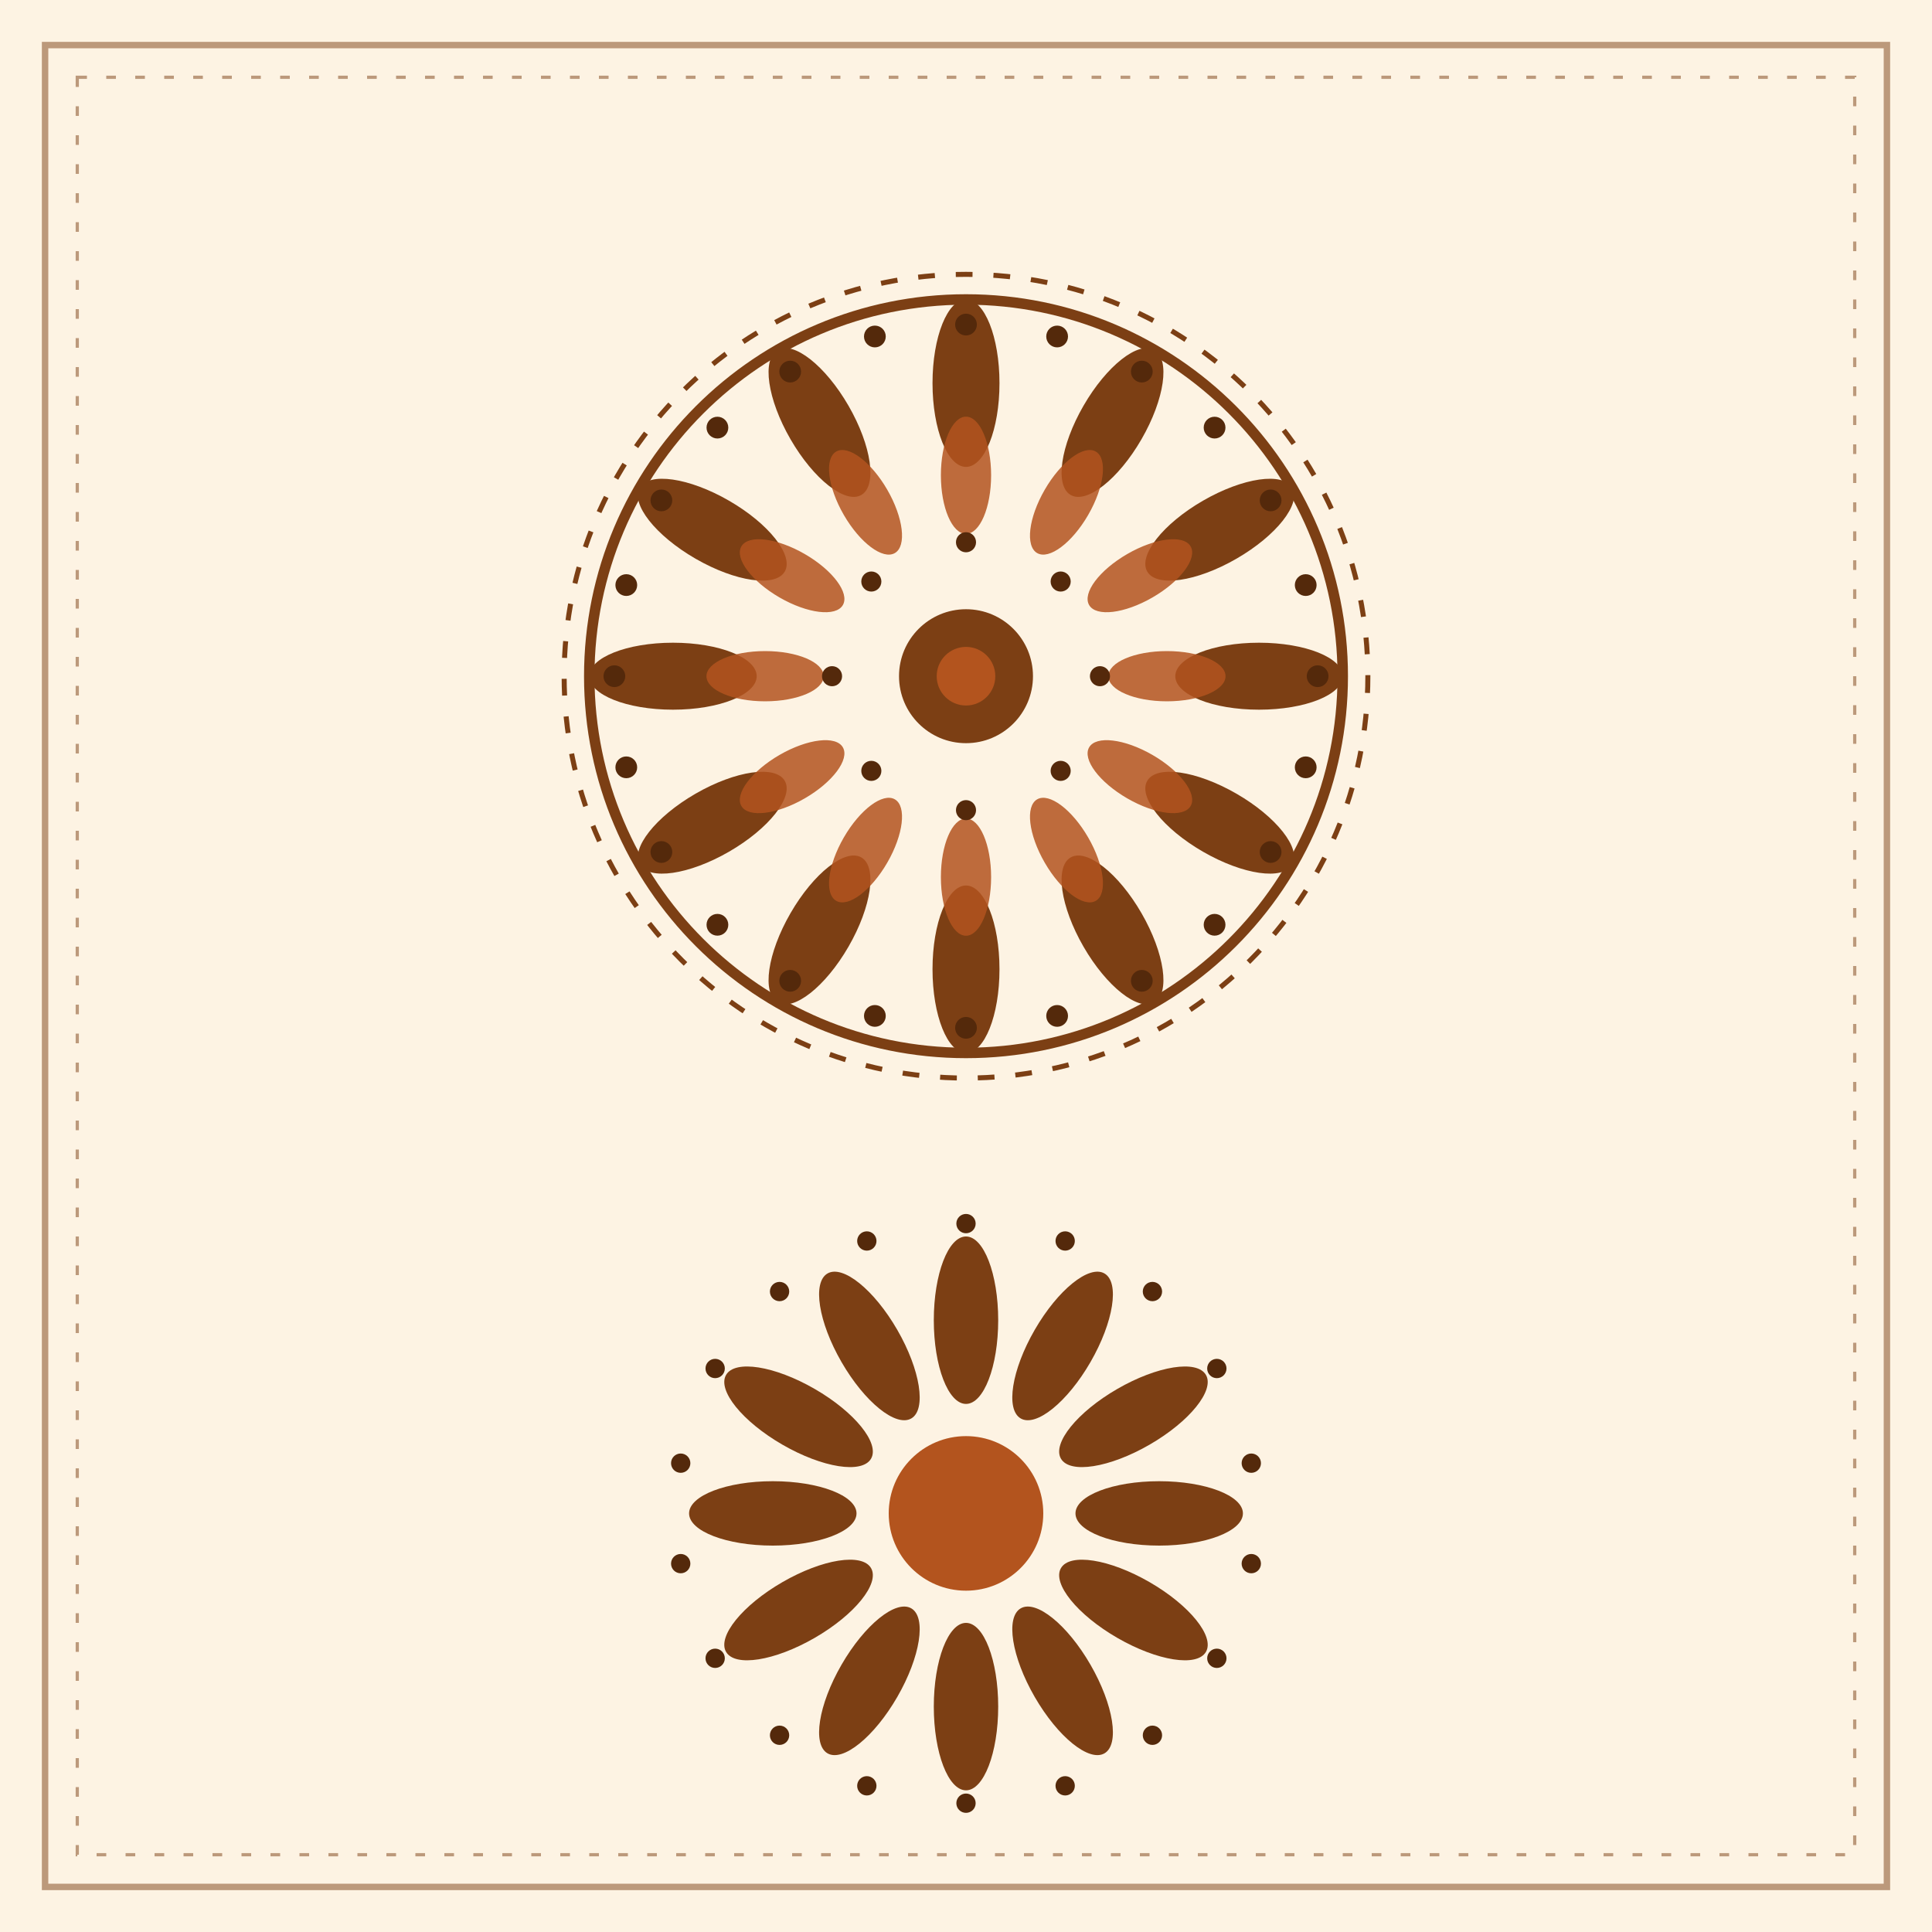
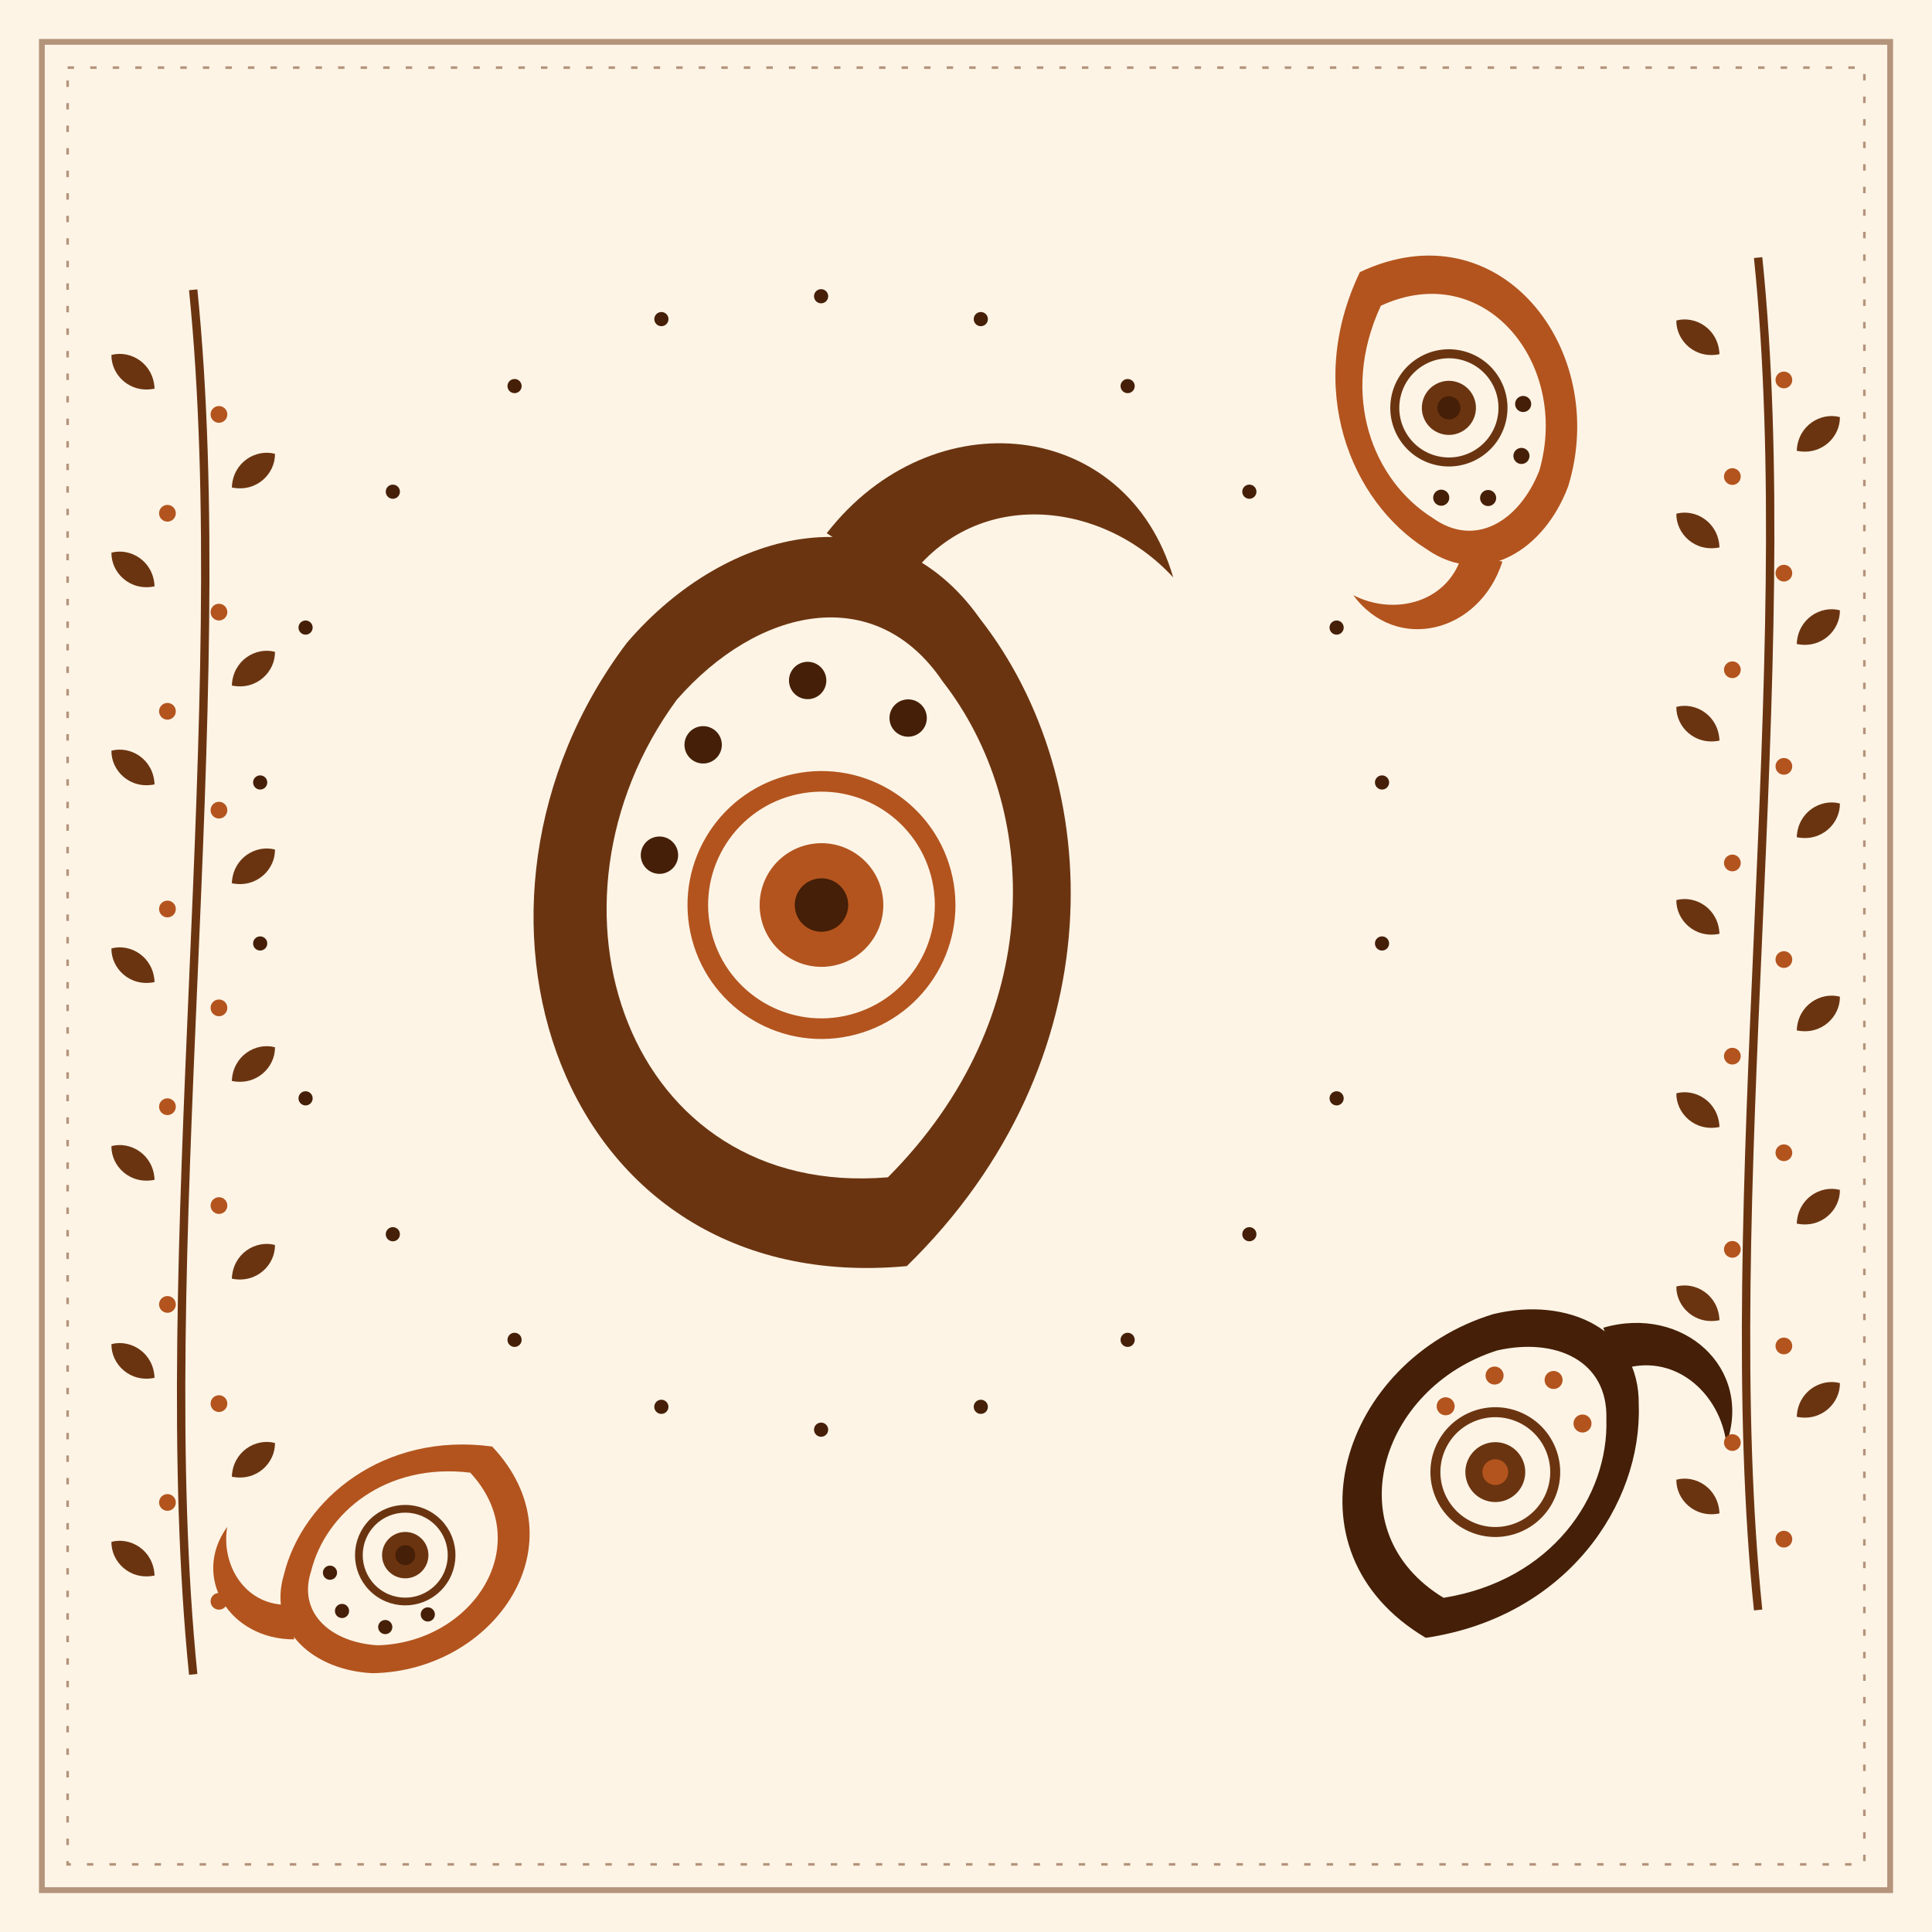
<svg xmlns="http://www.w3.org/2000/svg" viewBox="0 0 600 600">
-   <rect width="600" height="600" fill="#fdf3e3" />
-   <rect x="14" y="14" width="572" height="572" fill="none" stroke="#7c3f14" stroke-width="2" opacity="0.5" />
-   <rect x="24" y="24" width="552" height="552" fill="none" stroke="#7c3f14" stroke-width="1" stroke-dasharray="3 6" opacity="0.5" />
-   <circle cx="300" cy="210" r="117" fill="none" stroke="#7c3f14" stroke-width="3.25" />
-   <circle cx="300" cy="210" r="124.8" fill="none" stroke="#7c3f14" stroke-width="1.56" stroke-dasharray="5.2 6.5" />
-   <ellipse cx="300.0" cy="119.0" rx="10.4" ry="26" fill="#7c3f14" opacity="1" transform="rotate(0.0 300.0 119.0)" />
-   <ellipse cx="345.5" cy="131.2" rx="10.4" ry="26" fill="#7c3f14" opacity="1" transform="rotate(30.0 345.5 131.2)" />
-   <ellipse cx="378.8" cy="164.5" rx="10.4" ry="26" fill="#7c3f14" opacity="1" transform="rotate(60.0 378.8 164.5)" />
-   <ellipse cx="391.0" cy="210.0" rx="10.4" ry="26" fill="#7c3f14" opacity="1" transform="rotate(90.0 391.0 210.0)" />
-   <ellipse cx="378.8" cy="255.5" rx="10.4" ry="26" fill="#7c3f14" opacity="1" transform="rotate(120.0 378.8 255.5)" />
-   <ellipse cx="345.5" cy="288.8" rx="10.4" ry="26" fill="#7c3f14" opacity="1" transform="rotate(150.0 345.5 288.8)" />
-   <ellipse cx="300.0" cy="301.0" rx="10.4" ry="26" fill="#7c3f14" opacity="1" transform="rotate(180.0 300.0 301.0)" />
-   <ellipse cx="254.5" cy="288.8" rx="10.4" ry="26" fill="#7c3f14" opacity="1" transform="rotate(210.0 254.5 288.8)" />
-   <ellipse cx="221.2" cy="255.5" rx="10.4" ry="26" fill="#7c3f14" opacity="1" transform="rotate(240.0 221.2 255.5)" />
-   <ellipse cx="209.0" cy="210.0" rx="10.4" ry="26" fill="#7c3f14" opacity="1" transform="rotate(270.0 209.0 210.0)" />
-   <ellipse cx="221.2" cy="164.5" rx="10.4" ry="26" fill="#7c3f14" opacity="1" transform="rotate(300.0 221.2 164.5)" />
-   <ellipse cx="254.5" cy="131.2" rx="10.4" ry="26" fill="#7c3f14" opacity="1" transform="rotate(330.0 254.5 131.2)" />
-   <ellipse cx="300.0" cy="147.6" rx="7.8" ry="18.2" fill="#b3541e" opacity="0.85" transform="rotate(0.0 300.0 147.6)" />
-   <ellipse cx="331.2" cy="156.0" rx="7.8" ry="18.2" fill="#b3541e" opacity="0.85" transform="rotate(30.0 331.2 156.0)" />
-   <ellipse cx="354.0" cy="178.8" rx="7.8" ry="18.2" fill="#b3541e" opacity="0.85" transform="rotate(60.0 354.0 178.8)" />
-   <ellipse cx="362.4" cy="210.0" rx="7.8" ry="18.2" fill="#b3541e" opacity="0.85" transform="rotate(90.0 362.4 210.0)" />
-   <ellipse cx="354.0" cy="241.2" rx="7.8" ry="18.2" fill="#b3541e" opacity="0.85" transform="rotate(120.0 354.0 241.2)" />
-   <ellipse cx="331.2" cy="264.0" rx="7.8" ry="18.2" fill="#b3541e" opacity="0.85" transform="rotate(150.0 331.2 264.0)" />
-   <ellipse cx="300.0" cy="272.4" rx="7.8" ry="18.2" fill="#b3541e" opacity="0.85" transform="rotate(180.0 300.0 272.4)" />
-   <ellipse cx="268.8" cy="264.0" rx="7.8" ry="18.2" fill="#b3541e" opacity="0.85" transform="rotate(210.0 268.8 264.0)" />
-   <ellipse cx="246.0" cy="241.2" rx="7.8" ry="18.2" fill="#b3541e" opacity="0.85" transform="rotate(240.0 246.0 241.2)" />
-   <ellipse cx="237.6" cy="210.0" rx="7.8" ry="18.2" fill="#b3541e" opacity="0.85" transform="rotate(270.0 237.6 210.0)" />
-   <ellipse cx="246.0" cy="178.8" rx="7.8" ry="18.2" fill="#b3541e" opacity="0.85" transform="rotate(300.0 246.0 178.8)" />
-   <ellipse cx="268.8" cy="156.0" rx="7.8" ry="18.2" fill="#b3541e" opacity="0.85" transform="rotate(330.0 268.8 156.0)" />
-   <circle cx="300.0" cy="100.8" r="3.38" fill="#54290b" />
-   <circle cx="328.3" cy="104.5" r="3.38" fill="#54290b" />
-   <circle cx="354.6" cy="115.4" r="3.38" fill="#54290b" />
-   <circle cx="377.2" cy="132.8" r="3.38" fill="#54290b" />
-   <circle cx="394.6" cy="155.4" r="3.38" fill="#54290b" />
-   <circle cx="405.5" cy="181.7" r="3.38" fill="#54290b" />
-   <circle cx="409.2" cy="210.0" r="3.38" fill="#54290b" />
-   <circle cx="405.5" cy="238.3" r="3.38" fill="#54290b" />
-   <circle cx="394.6" cy="264.6" r="3.38" fill="#54290b" />
-   <circle cx="377.2" cy="287.2" r="3.38" fill="#54290b" />
-   <circle cx="354.6" cy="304.6" r="3.38" fill="#54290b" />
-   <circle cx="328.3" cy="315.5" r="3.38" fill="#54290b" />
-   <circle cx="300.0" cy="319.2" r="3.38" fill="#54290b" />
-   <circle cx="271.7" cy="315.5" r="3.38" fill="#54290b" />
-   <circle cx="245.4" cy="304.6" r="3.38" fill="#54290b" />
-   <circle cx="222.8" cy="287.2" r="3.38" fill="#54290b" />
-   <circle cx="205.4" cy="264.6" r="3.38" fill="#54290b" />
-   <circle cx="194.5" cy="238.3" r="3.38" fill="#54290b" />
-   <circle cx="190.8" cy="210.0" r="3.38" fill="#54290b" />
-   <circle cx="194.5" cy="181.7" r="3.38" fill="#54290b" />
-   <circle cx="205.4" cy="155.4" r="3.38" fill="#54290b" />
-   <circle cx="222.8" cy="132.8" r="3.38" fill="#54290b" />
-   <circle cx="245.4" cy="115.4" r="3.38" fill="#54290b" />
-   <circle cx="271.7" cy="104.5" r="3.38" fill="#54290b" />
-   <circle cx="300.0" cy="168.4" r="3.12" fill="#54290b" />
-   <circle cx="329.4" cy="180.6" r="3.12" fill="#54290b" />
-   <circle cx="341.6" cy="210.0" r="3.12" fill="#54290b" />
-   <circle cx="329.4" cy="239.4" r="3.12" fill="#54290b" />
-   <circle cx="300.0" cy="251.6" r="3.12" fill="#54290b" />
-   <circle cx="270.6" cy="239.4" r="3.12" fill="#54290b" />
-   <circle cx="258.4" cy="210.0" r="3.12" fill="#54290b" />
-   <circle cx="270.6" cy="180.6" r="3.12" fill="#54290b" />
-   <circle cx="300" cy="210" r="20.8" fill="#7c3f14" />
-   <circle cx="300" cy="210" r="9.1" fill="#b3541e" />
-   <ellipse cx="300.0" cy="410.0" rx="10" ry="26" fill="#7c3f14" opacity="1" transform="rotate(0.0 300.0 410.0)" />
-   <ellipse cx="330.0" cy="418.0" rx="10" ry="26" fill="#7c3f14" opacity="1" transform="rotate(30.0 330.0 418.0)" />
-   <ellipse cx="352.0" cy="440.0" rx="10" ry="26" fill="#7c3f14" opacity="1" transform="rotate(60.0 352.0 440.0)" />
-   <ellipse cx="360.0" cy="470.0" rx="10" ry="26" fill="#7c3f14" opacity="1" transform="rotate(90.0 360.0 470.0)" />
-   <ellipse cx="352.0" cy="500.0" rx="10" ry="26" fill="#7c3f14" opacity="1" transform="rotate(120.0 352.0 500.0)" />
-   <ellipse cx="330.0" cy="522.0" rx="10" ry="26" fill="#7c3f14" opacity="1" transform="rotate(150.0 330.0 522.0)" />
-   <ellipse cx="300.0" cy="530.0" rx="10" ry="26" fill="#7c3f14" opacity="1" transform="rotate(180.0 300.0 530.0)" />
-   <ellipse cx="270.0" cy="522.0" rx="10" ry="26" fill="#7c3f14" opacity="1" transform="rotate(210.0 270.0 522.0)" />
-   <ellipse cx="248.0" cy="500.0" rx="10" ry="26" fill="#7c3f14" opacity="1" transform="rotate(240.0 248.0 500.0)" />
-   <ellipse cx="240.0" cy="470.0" rx="10" ry="26" fill="#7c3f14" opacity="1" transform="rotate(270.0 240.0 470.0)" />
-   <ellipse cx="248.0" cy="440.0" rx="10" ry="26" fill="#7c3f14" opacity="1" transform="rotate(300.0 248.0 440.0)" />
-   <ellipse cx="270.0" cy="418.0" rx="10" ry="26" fill="#7c3f14" opacity="1" transform="rotate(330.0 270.0 418.0)" />
-   <circle cx="300.0" cy="380.0" r="3" fill="#54290b" />
-   <circle cx="330.8" cy="385.4" r="3" fill="#54290b" />
-   <circle cx="357.9" cy="401.1" r="3" fill="#54290b" />
-   <circle cx="377.9" cy="425.0" r="3" fill="#54290b" />
-   <circle cx="388.6" cy="454.4" r="3" fill="#54290b" />
-   <circle cx="388.6" cy="485.6" r="3" fill="#54290b" />
-   <circle cx="377.9" cy="515.0" r="3" fill="#54290b" />
-   <circle cx="357.9" cy="538.9" r="3" fill="#54290b" />
-   <circle cx="330.8" cy="554.6" r="3" fill="#54290b" />
-   <circle cx="300.0" cy="560.0" r="3" fill="#54290b" />
-   <circle cx="269.2" cy="554.6" r="3" fill="#54290b" />
-   <circle cx="242.1" cy="538.9" r="3" fill="#54290b" />
-   <circle cx="222.1" cy="515.0" r="3" fill="#54290b" />
-   <circle cx="211.4" cy="485.6" r="3" fill="#54290b" />
-   <circle cx="211.4" cy="454.4" r="3" fill="#54290b" />
-   <circle cx="222.1" cy="425.0" r="3" fill="#54290b" />
-   <circle cx="242.1" cy="401.1" r="3" fill="#54290b" />
-   <circle cx="269.2" cy="385.4" r="3" fill="#54290b" />
-   <circle cx="300" cy="470" r="24" fill="#b3541e" />
+   <defs>
+     <radialGradient id="pglow">
+       <stop offset="0%" stop-color="#b3541e" stop-opacity="0.34" />
+       <stop offset="70%" stop-color="#b3541e" stop-opacity="0.10" />
+       <stop offset="100%" stop-color="#b3541e" stop-opacity="0" />
+     </radialGradient>
+   </defs>
+   <rect width="600" height="600" fill="#fdf4e6" />
+   <rect x="13" y="13" width="574" height="574" fill="none" stroke="#6b3410" stroke-width="1.8" opacity="0.5" />
+   <rect x="21" y="21" width="558" height="558" fill="none" stroke="#6b3410" stroke-width="0.8" stroke-dasharray="2 5" opacity="0.5" />
+   <g transform="translate(255 268) rotate(-12)">
+     <path d="M23 -99.8 C64 -134.4 121.6 -115.2 125.4 -64 C108.8 -92.2 70.4 -105 43.5 -79.4 Z" fill="#6b3410" />
+     <path d="M0 128 C-108.8 115.2 -121.6 -12.8 -44.8 -79.4 C-6.4 -108.8 44.8 -108.8 64 -64 C92.2 -6.4 76.8 79.4 0 128 Z" fill="#6b3410" />
+     <path d="M0 99.8 C-80.6 89.6 -92.2 -6.4 -33.3 -58.9 C-2.6 -81.9 34.6 -81.9 48.6 -47.4 C70.4 -2.6 58.9 61.4 0 99.8 Z" fill="#fdf4e6" />
+     <circle cx="-2.6" cy="12.8" r="38.4" fill="none" stroke="#b3541e" stroke-width="6.4" />
+     <circle cx="-2.6" cy="12.8" r="19.2" fill="#b3541e" />
+     <circle cx="-2.6" cy="12.8" r="8.3" fill="#451f07" />
+     <circle cx="-48.6" cy="-12.8" r="5.8" fill="#451f07" />
+     <circle cx="-28.2" cy="-43.5" r="5.8" fill="#451f07" />
+     <circle cx="7.7" cy="-56.3" r="5.8" fill="#451f07" />
+     <circle cx="35.8" cy="-38.4" r="5.8" fill="#451f07" />
+   </g>
+   <g transform="translate(452 132) rotate(148)">
+     <path d="M10.1 -43.7 C28 -58.8 53.2 -50.4 54.9 -28 C47.6 -40.3 30.8 -45.9 19 -34.7 Z" fill="#b3541e" />
+     <path d="M0 56 C-47.6 50.4 -53.2 -5.6 -19.6 -34.7 C-2.8 -47.6 19.6 -47.6 28 -28 C40.3 -2.8 33.6 34.7 0 56 Z" fill="#b3541e" />
+     <path d="M0 43.7 C-35.3 39.2 -40.3 -2.8 -14.6 -25.8 C-1.1 -35.8 15.1 -35.8 21.3 -20.7 C30.8 -1.1 25.8 26.9 0 43.7 Z" fill="#fdf4e6" />
+     <circle cx="-1.1" cy="5.6" r="16.8" fill="none" stroke="#6b3410" stroke-width="2.8" />
+     <circle cx="-1.1" cy="5.6" r="8.4" fill="#6b3410" />
+     <circle cx="-1.1" cy="5.6" r="3.6" fill="#451f07" />
+     <circle cx="-21.3" cy="-5.6" r="2.5" fill="#451f07" />
+     <circle cx="-12.3" cy="-19" r="2.5" fill="#451f07" />
+     <circle cx="3.4" cy="-24.6" r="2.5" fill="#451f07" />
+     <circle cx="15.7" cy="-16.8" r="2.5" fill="#451f07" />
+   </g>
+   <g transform="translate(468 452) rotate(24)">
+     <path d="M11.2 -48.4 C31 -65.1 58.9 -55.8 60.8 -31 C52.7 -44.6 34.1 -50.8 21.1 -38.4 Z" fill="#451f07" />
+     <path d="M0 62 C-52.7 55.8 -58.9 -6.2 -21.7 -38.4 C-3.1 -52.7 21.7 -52.7 31 -31 C44.6 -3.1 37.2 38.4 0 62 Z" fill="#451f07" />
+     <path d="M0 48.4 C-39.1 43.4 -44.6 -3.1 -16.1 -28.5 C-1.2 -39.7 16.7 -39.7 23.6 -22.9 C34.1 -1.2 28.5 29.8 0 48.4 Z" fill="#fdf4e6" />
+     <circle cx="-1.2" cy="6.2" r="18.6" fill="none" stroke="#6b3410" stroke-width="3.1" />
+     <circle cx="-1.2" cy="6.2" r="9.3" fill="#6b3410" />
+     <circle cx="-1.2" cy="6.2" r="4" fill="#b3541e" />
+     <circle cx="-23.6" cy="-6.2" r="2.8" fill="#b3541e" />
+     <circle cx="-13.6" cy="-21.1" r="2.8" fill="#b3541e" />
+     <circle cx="3.7" cy="-27.3" r="2.8" fill="#b3541e" />
+     <circle cx="17.4" cy="-18.6" r="2.8" fill="#b3541e" />
+   </g>
+   <g transform="translate(122 486) rotate(-140)">
+     <path d="M8.6 -37.4 C24 -50.4 45.6 -43.2 47 -24 C40.8 -34.6 26.4 -39.4 16.3 -29.8 Z" fill="#b3541e" />
+     <path d="M0 48 C-40.8 43.2 -45.6 -4.8 -16.8 -29.8 C-2.4 -40.8 16.8 -40.8 24 -24 C34.6 -2.4 28.8 29.8 0 48 Z" fill="#b3541e" />
+     <path d="M0 37.4 C-30.2 33.6 -34.6 -2.4 -12.5 -22.1 C-1 -30.7 13 -30.7 18.2 -17.8 C26.4 -1 22.1 23 0 37.4 Z" fill="#fdf4e6" />
+     <circle cx="-1" cy="4.8" r="14.4" fill="none" stroke="#6b3410" stroke-width="2.4" />
+     <circle cx="-1" cy="4.8" r="7.2" fill="#6b3410" />
+     <circle cx="-1" cy="4.8" r="3.1" fill="#451f07" />
+     <circle cx="-18.2" cy="-4.8" r="2.2" fill="#451f07" />
+     <circle cx="-10.6" cy="-16.3" r="2.2" fill="#451f07" />
+     <circle cx="2.9" cy="-21.1" r="2.2" fill="#451f07" />
+     <circle cx="13.4" cy="-14.4" r="2.2" fill="#451f07" />
+   </g>
+   <path d="M60 520 C47 391 73 219 60 90" fill="none" stroke="#6b3410" stroke-width="2.6" />
+   <g transform="translate(48 120.7) rotate(-52)">
+     <path d="M0 0 C-6 -5.1 -4.9 -13.3 0 -17 C4.9 -13.3 6 -5.1 0 0 Z" fill="#6b3410" />
+   </g>
+   <circle cx="68" cy="128.7" r="2.6" fill="#b3541e" />
+   <g transform="translate(72 151.4) rotate(52)">
+     <path d="M0 0 C-6 -5.1 -4.9 -13.3 0 -17 C4.9 -13.3 6 -5.1 0 0 Z" fill="#6b3410" />
+   </g>
+   <circle cx="52" cy="159.4" r="2.6" fill="#b3541e" />
+   <g transform="translate(48 182.1) rotate(-52)">
+     <path d="M0 0 C-6 -5.1 -4.9 -13.3 0 -17 C4.9 -13.3 6 -5.1 0 0 Z" fill="#6b3410" />
+   </g>
+   <circle cx="68" cy="190.1" r="2.6" fill="#b3541e" />
+   <g transform="translate(72 212.9) rotate(52)">
+     <path d="M0 0 C-6 -5.1 -4.9 -13.3 0 -17 C4.9 -13.3 6 -5.1 0 0 Z" fill="#6b3410" />
+   </g>
+   <circle cx="52" cy="220.9" r="2.6" fill="#b3541e" />
+   <g transform="translate(48 243.6) rotate(-52)">
+     <path d="M0 0 C-6 -5.1 -4.9 -13.3 0 -17 C4.9 -13.3 6 -5.1 0 0 Z" fill="#6b3410" />
+   </g>
+   <circle cx="68" cy="251.6" r="2.6" fill="#b3541e" />
+   <g transform="translate(72 274.3) rotate(52)">
+     <path d="M0 0 C-6 -5.1 -4.9 -13.3 0 -17 C4.9 -13.3 6 -5.1 0 0 Z" fill="#6b3410" />
+   </g>
+   <circle cx="52" cy="282.3" r="2.6" fill="#b3541e" />
+   <g transform="translate(48 305) rotate(-52)">
+     <path d="M0 0 C-6 -5.1 -4.9 -13.3 0 -17 C4.9 -13.3 6 -5.1 0 0 Z" fill="#6b3410" />
+   </g>
+   <circle cx="68" cy="313" r="2.6" fill="#b3541e" />
+   <g transform="translate(72 335.7) rotate(52)">
+     <path d="M0 0 C-6 -5.1 -4.9 -13.3 0 -17 C4.9 -13.3 6 -5.1 0 0 Z" fill="#6b3410" />
+   </g>
+   <circle cx="52" cy="343.7" r="2.6" fill="#b3541e" />
+   <g transform="translate(48 366.4) rotate(-52)">
+     <path d="M0 0 C-6 -5.1 -4.9 -13.3 0 -17 C4.9 -13.3 6 -5.1 0 0 Z" fill="#6b3410" />
+   </g>
+   <circle cx="68" cy="374.4" r="2.6" fill="#b3541e" />
+   <g transform="translate(72 397.1) rotate(52)">
+     <path d="M0 0 C-6 -5.1 -4.9 -13.3 0 -17 C4.9 -13.3 6 -5.1 0 0 Z" fill="#6b3410" />
+   </g>
+   <circle cx="52" cy="405.1" r="2.6" fill="#b3541e" />
+   <g transform="translate(48 427.9) rotate(-52)">
+     <path d="M0 0 C-6 -5.1 -4.9 -13.3 0 -17 C4.9 -13.3 6 -5.1 0 0 Z" fill="#6b3410" />
+   </g>
+   <circle cx="68" cy="435.9" r="2.6" fill="#b3541e" />
+   <g transform="translate(72 458.6) rotate(52)">
+     <path d="M0 0 C-6 -5.1 -4.9 -13.3 0 -17 C4.9 -13.3 6 -5.1 0 0 Z" fill="#6b3410" />
+   </g>
+   <circle cx="52" cy="466.6" r="2.6" fill="#b3541e" />
+   <g transform="translate(48 489.3) rotate(-52)">
+     <path d="M0 0 C-6 -5.1 -4.9 -13.3 0 -17 C4.9 -13.3 6 -5.1 0 0 Z" fill="#6b3410" />
+   </g>
+   <circle cx="68" cy="497.3" r="2.6" fill="#b3541e" />
+   <path d="M546 500 C533 374 559 206 546 80" fill="none" stroke="#6b3410" stroke-width="2.6" />
+   <g transform="translate(534 110) rotate(-52)">
+     <path d="M0 0 C-6 -5.1 -4.9 -13.3 0 -17 C4.9 -13.3 6 -5.1 0 0 Z" fill="#6b3410" />
+   </g>
+   <circle cx="554" cy="118" r="2.6" fill="#b3541e" />
+   <g transform="translate(558 140) rotate(52)">
+     <path d="M0 0 C-6 -5.1 -4.9 -13.3 0 -17 C4.9 -13.3 6 -5.1 0 0 Z" fill="#6b3410" />
+   </g>
+   <circle cx="538" cy="148" r="2.6" fill="#b3541e" />
+   <g transform="translate(534 170) rotate(-52)">
+     <path d="M0 0 C-6 -5.1 -4.9 -13.3 0 -17 C4.9 -13.3 6 -5.1 0 0 Z" fill="#6b3410" />
+   </g>
+   <circle cx="554" cy="178" r="2.6" fill="#b3541e" />
+   <g transform="translate(558 200) rotate(52)">
+     <path d="M0 0 C-6 -5.1 -4.9 -13.3 0 -17 C4.9 -13.3 6 -5.1 0 0 Z" fill="#6b3410" />
+   </g>
+   <circle cx="538" cy="208" r="2.6" fill="#b3541e" />
+   <g transform="translate(534 230) rotate(-52)">
+     <path d="M0 0 C-6 -5.1 -4.9 -13.3 0 -17 C4.9 -13.3 6 -5.1 0 0 Z" fill="#6b3410" />
+   </g>
+   <circle cx="554" cy="238" r="2.6" fill="#b3541e" />
+   <g transform="translate(558 260) rotate(52)">
+     <path d="M0 0 C-6 -5.1 -4.9 -13.3 0 -17 C4.9 -13.3 6 -5.1 0 0 Z" fill="#6b3410" />
+   </g>
+   <circle cx="538" cy="268" r="2.6" fill="#b3541e" />
+   <g transform="translate(534 290) rotate(-52)">
+     <path d="M0 0 C-6 -5.1 -4.9 -13.3 0 -17 C4.9 -13.3 6 -5.1 0 0 Z" fill="#6b3410" />
+   </g>
+   <circle cx="554" cy="298" r="2.6" fill="#b3541e" />
+   <g transform="translate(558 320) rotate(52)">
+     <path d="M0 0 C-6 -5.1 -4.9 -13.3 0 -17 C4.9 -13.3 6 -5.1 0 0 Z" fill="#6b3410" />
+   </g>
+   <circle cx="538" cy="328" r="2.6" fill="#b3541e" />
+   <g transform="translate(534 350) rotate(-52)">
+     <path d="M0 0 C-6 -5.1 -4.9 -13.3 0 -17 C4.9 -13.3 6 -5.1 0 0 Z" fill="#6b3410" />
+   </g>
+   <circle cx="554" cy="358" r="2.6" fill="#b3541e" />
+   <g transform="translate(558 380) rotate(52)">
+     <path d="M0 0 C-6 -5.1 -4.9 -13.3 0 -17 C4.9 -13.3 6 -5.1 0 0 Z" fill="#6b3410" />
+   </g>
+   <circle cx="538" cy="388" r="2.6" fill="#b3541e" />
+   <g transform="translate(534 410) rotate(-52)">
+     <path d="M0 0 C-6 -5.1 -4.9 -13.3 0 -17 C4.9 -13.3 6 -5.1 0 0 Z" fill="#6b3410" />
+   </g>
+   <circle cx="554" cy="418" r="2.6" fill="#b3541e" />
+   <g transform="translate(558 440) rotate(52)">
+     <path d="M0 0 C-6 -5.1 -4.9 -13.3 0 -17 C4.9 -13.3 6 -5.1 0 0 Z" fill="#6b3410" />
+   </g>
+   <circle cx="538" cy="448" r="2.6" fill="#b3541e" />
+   <g transform="translate(534 470) rotate(-52)">
+     <path d="M0 0 C-6 -5.1 -4.9 -13.3 0 -17 C4.9 -13.3 6 -5.1 0 0 Z" fill="#6b3410" />
+   </g>
+   <circle cx="554" cy="478" r="2.6" fill="#b3541e" />
+   <circle cx="255" cy="92" r="2.2" fill="#451f07" />
+   <circle cx="304.6" cy="99.1" r="2.2" fill="#451f07" />
+   <circle cx="350.2" cy="119.9" r="2.2" fill="#451f07" />
+   <circle cx="388" cy="152.7" r="2.2" fill="#451f07" />
+   <circle cx="415.1" cy="194.9" r="2.2" fill="#451f07" />
+   <circle cx="429.2" cy="243" r="2.2" fill="#451f07" />
+   <circle cx="429.2" cy="293" r="2.2" fill="#451f07" />
+   <circle cx="415.1" cy="341.1" r="2.2" fill="#451f07" />
+   <circle cx="388" cy="383.3" r="2.2" fill="#451f07" />
+   <circle cx="350.2" cy="416.1" r="2.2" fill="#451f07" />
+   <circle cx="304.6" cy="436.9" r="2.2" fill="#451f07" />
+   <circle cx="255" cy="444" r="2.2" fill="#451f07" />
+   <circle cx="205.4" cy="436.9" r="2.2" fill="#451f07" />
+   <circle cx="159.8" cy="416.1" r="2.2" fill="#451f07" />
+   <circle cx="122" cy="383.3" r="2.2" fill="#451f07" />
+   <circle cx="94.9" cy="341.1" r="2.2" fill="#451f07" />
+   <circle cx="80.8" cy="293" r="2.2" fill="#451f07" />
+   <circle cx="80.8" cy="243" r="2.2" fill="#451f07" />
+   <circle cx="94.9" cy="194.9" r="2.2" fill="#451f07" />
+   <circle cx="122" cy="152.7" r="2.2" fill="#451f07" />
+   <circle cx="159.8" cy="119.9" r="2.2" fill="#451f07" />
+   <circle cx="205.4" cy="99.1" r="2.2" fill="#451f07" />
</svg>
